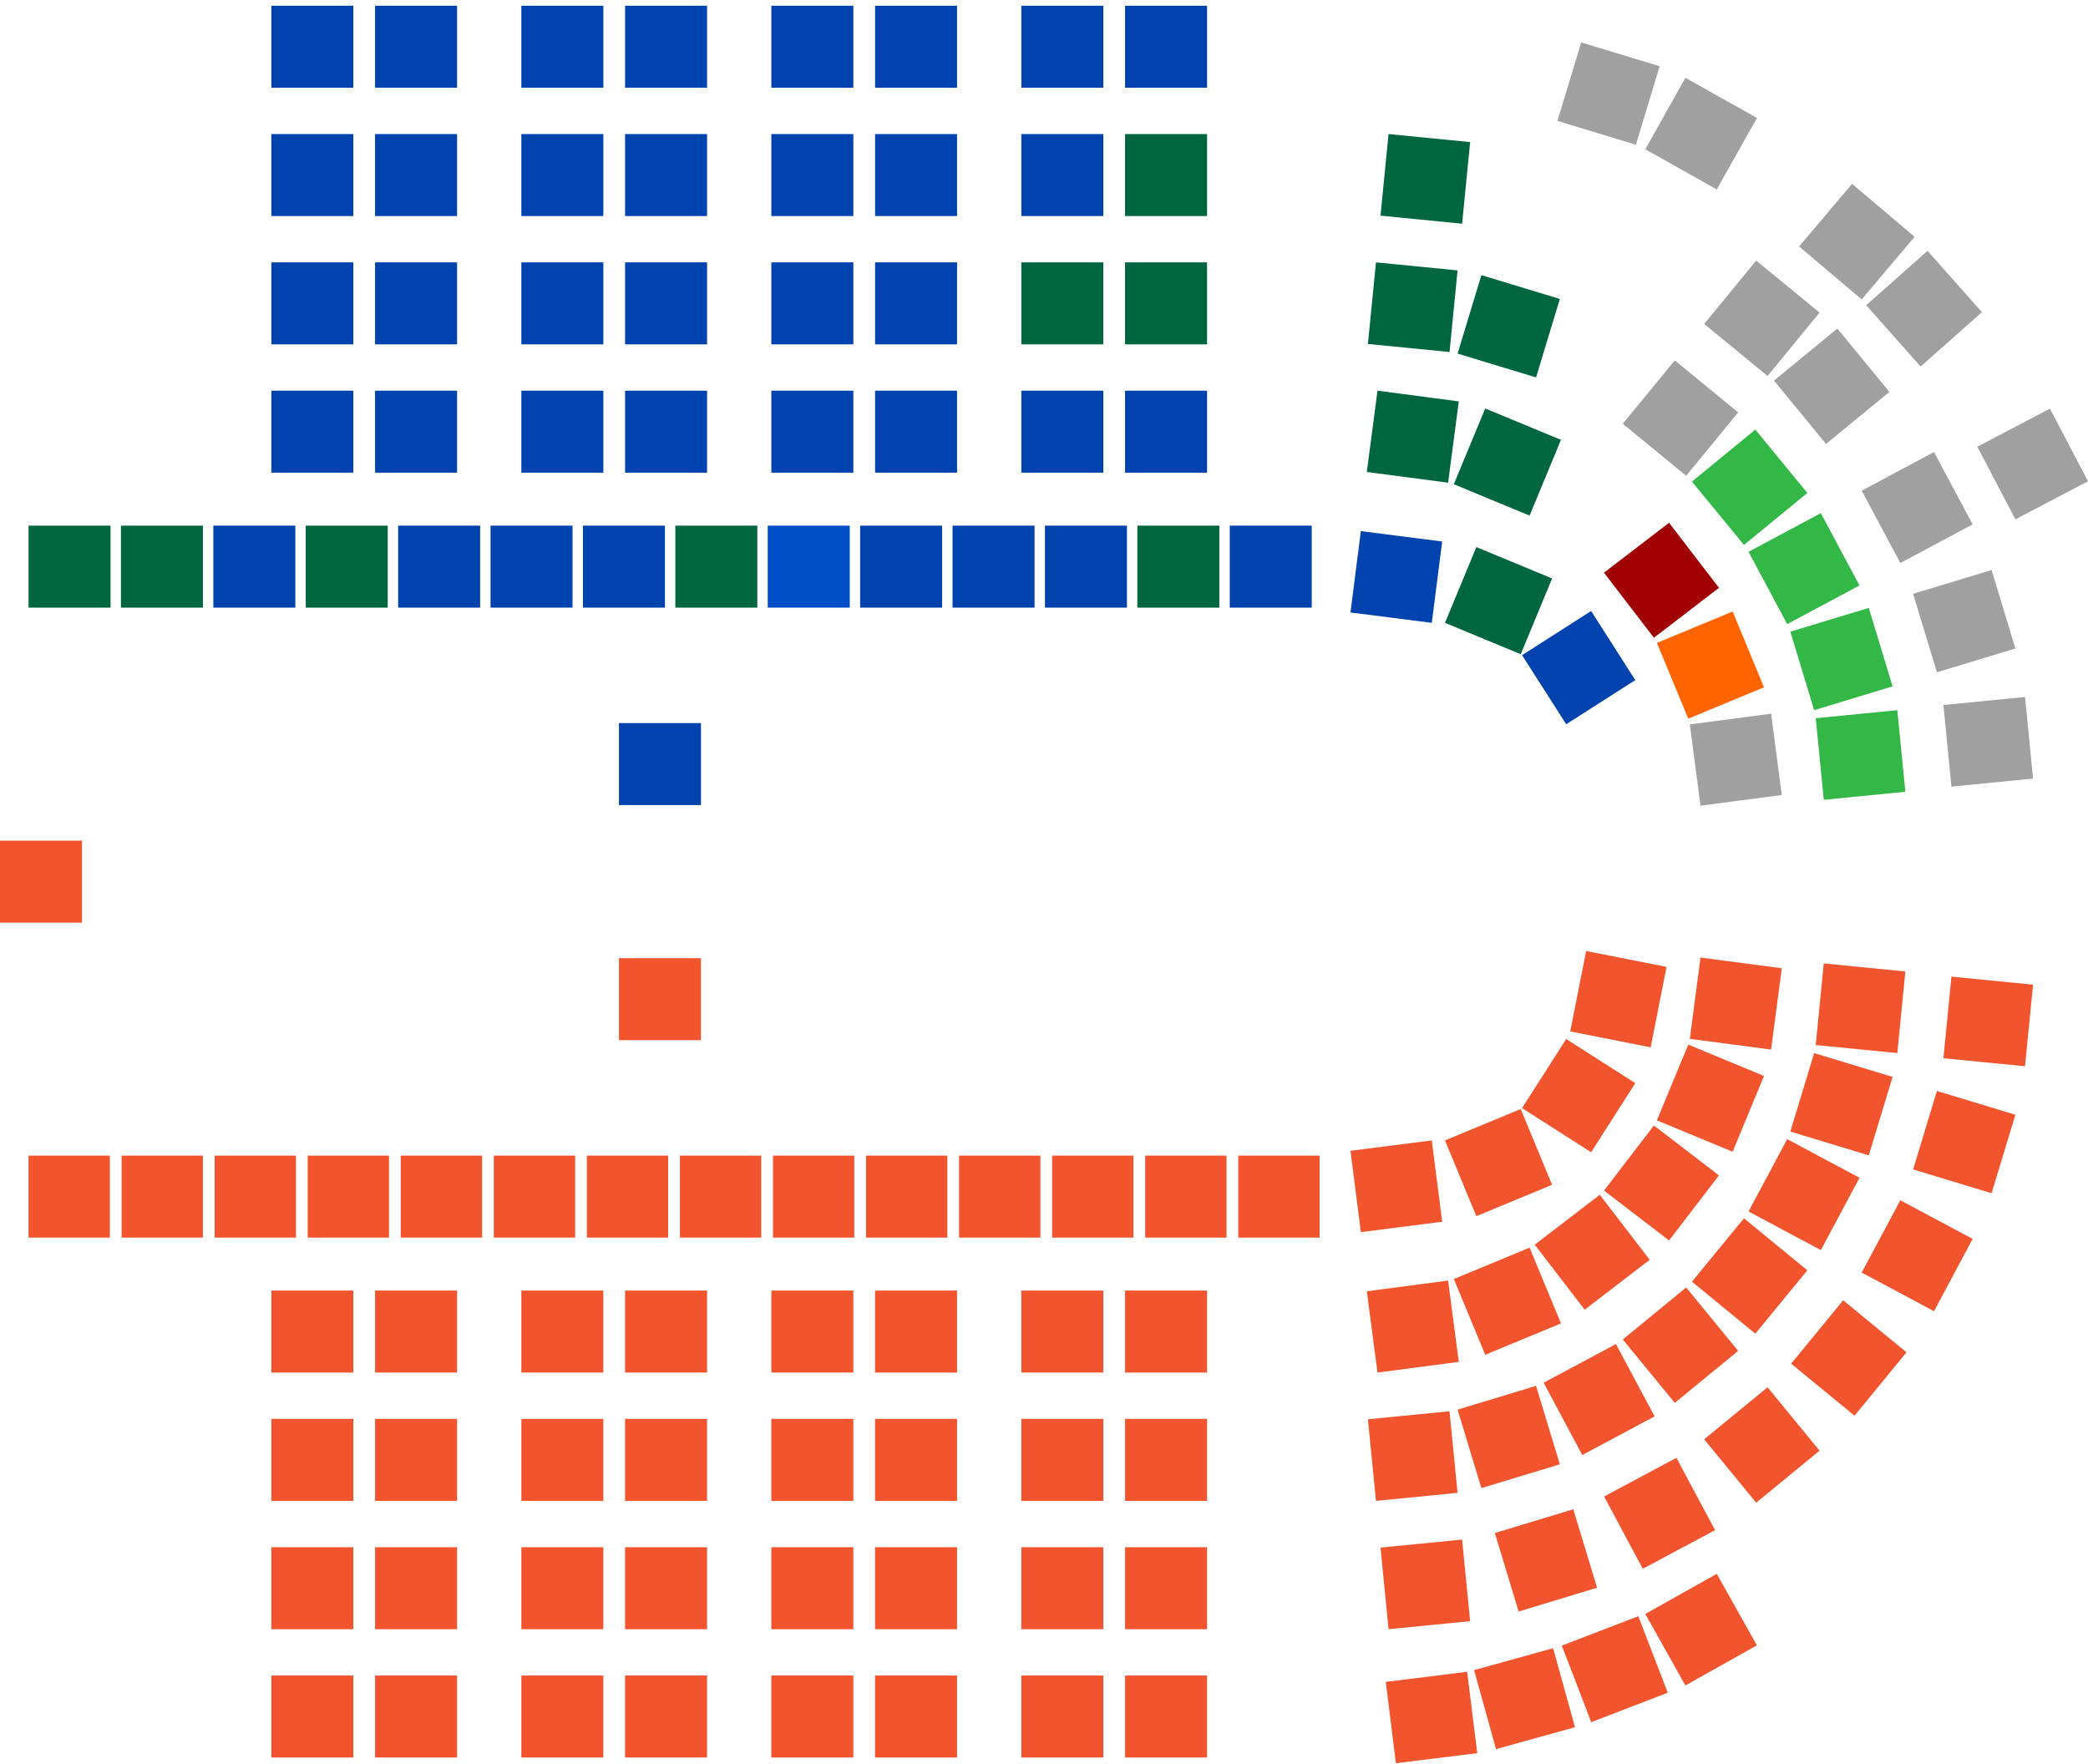
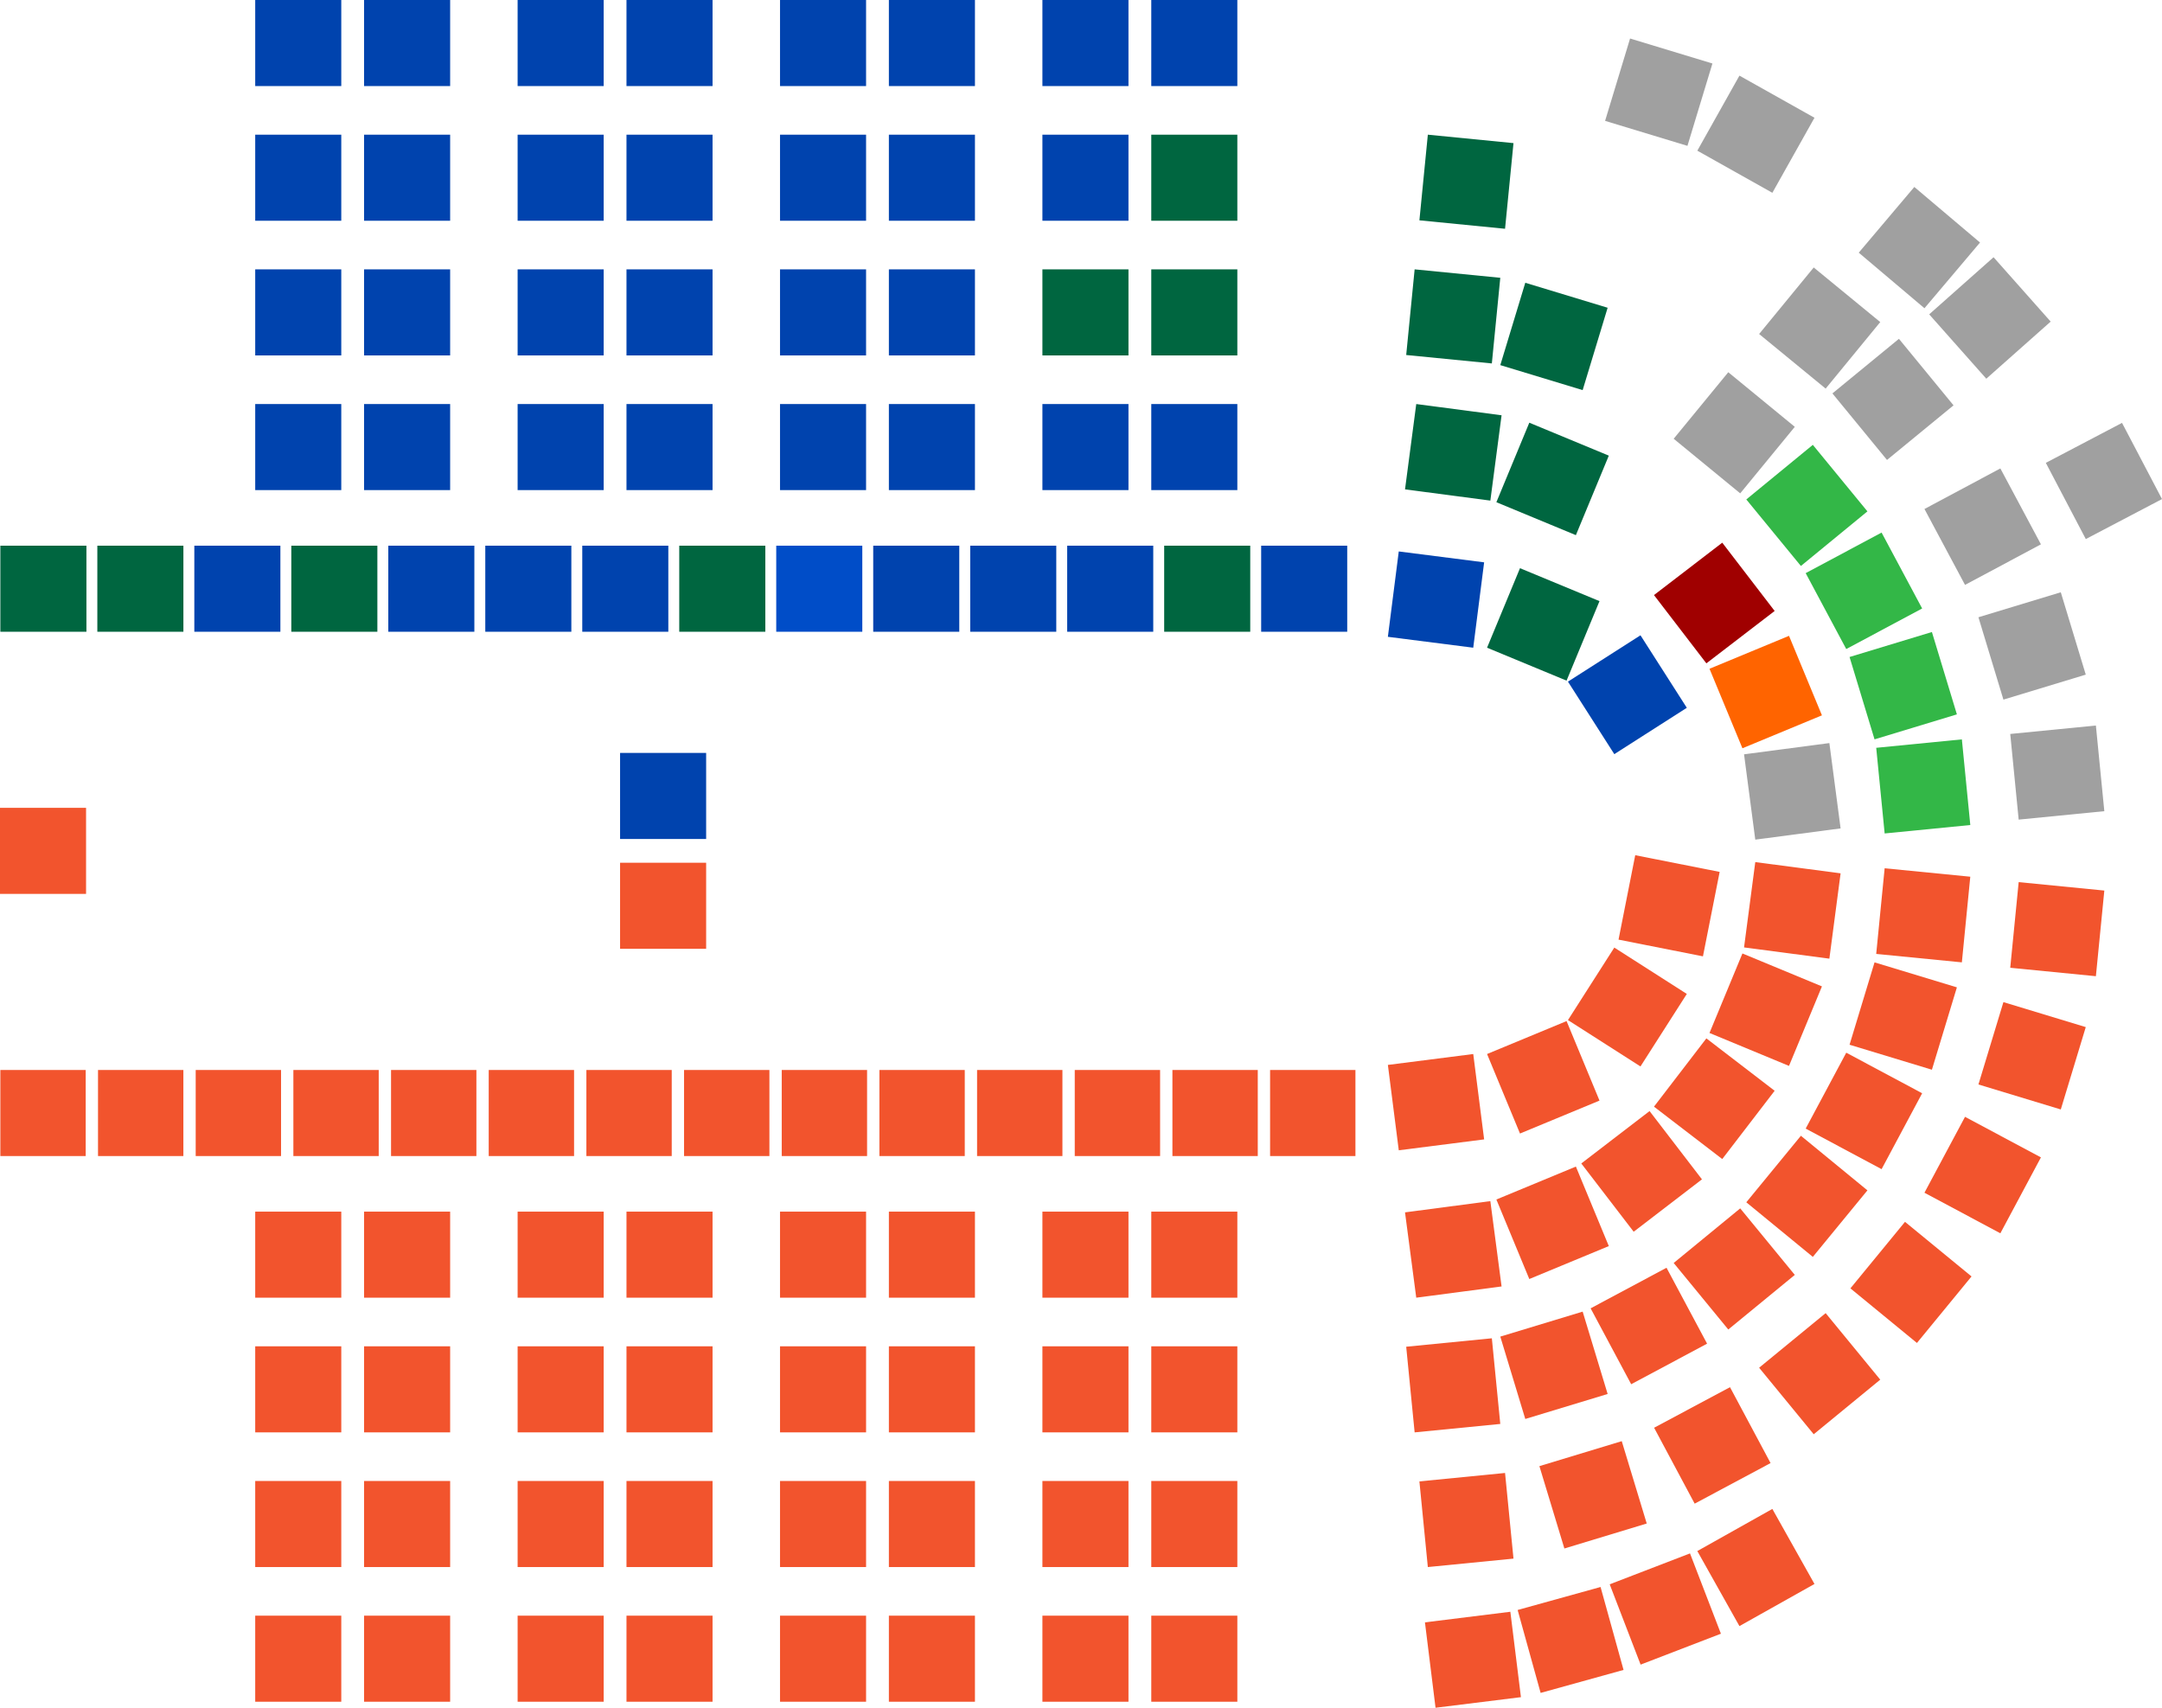
- <svg xmlns="http://www.w3.org/2000/svg" id="svg4639" version="1.1" viewBox="0 0 251.879 212.697" height="212.697mm" width="251.879mm">
+ <svg xmlns="http://www.w3.org/2000/svg" id="svg4639" version="1.1" viewBox="0 0 248.478 196.269" height="196.269mm" width="248.478mm">
  <defs id="defs4633" />
-   <g transform="translate(-4.724497,-35.22802)" id="layer1">
+   <g transform="translate(-8.12608,-35.92009)" id="layer1">
    <g id="Greens" style="fill:#33b747;fill-opacity:1">
      <rect y="204.617" x="-112.115" height="9.891" width="9.891" id="Brisbane" style="fill:#33b747;fill-opacity:1;stroke-linecap:round;stroke-linejoin:round;stroke-miterlimit:4;stroke-dasharray:none;stroke-dashoffset:0;stroke-opacity:1" transform="matrix(-0.7730105,0.6343933,0.6343933,0.7730105,0,0)" class="seat" />
      <rect style="fill:#33b747;fill-opacity:1;stroke-linecap:round;stroke-linejoin:round;stroke-miterlimit:4;stroke-dasharray:none;stroke-dashoffset:0;stroke-opacity:1" id="Griffith" width="9.891" height="9.891" x="-220.628" y="143.21" transform="matrix(-0.9951847,0.09801714,0.09801714,0.9951847,0,0)" class="seat" />
      <rect y="191.429" x="-152.096" height="9.891" width="9.891" id="Melbourne" style="fill:#33b747;fill-opacity:1;stroke-linecap:round;stroke-linejoin:round;stroke-miterlimit:4;stroke-dasharray:none;stroke-dashoffset:0;stroke-opacity:1" transform="matrix(-0.8819213,0.4713967,0.4713967,0.8819213,0,0)" class="seat" />
      <rect transform="matrix(-0.9569403,0.2902847,0.2902847,0.9569403,0,0)" style="fill:#33b747;fill-opacity:1;stroke-linecap:round;stroke-linejoin:round;stroke-miterlimit:4;stroke-dasharray:none;stroke-dashoffset:0;stroke-opacity:1" id="Ryan" width="9.891" height="9.891" x="-188.737" y="170.694" class="seat" />
    </g>
    <rect style="opacity:1;fill:#ff6400;fill-opacity:1;stroke-linecap:round;stroke-linejoin:round;stroke-miterlimit:4;stroke-dasharray:none;stroke-dashoffset:0;stroke-opacity:1" id="Mayo" width="9.891" height="9.891" x="-155.756" y="182.491" transform="matrix(-0.9238795,0.3826834,0.3826834,0.9238795,0,0)" class="seat" />
    <rect y="203.423" x="-103.647" height="9.891" width="9.891" id="Kennedy" style="opacity:1;fill:#a00000;fill-opacity:1;stroke-linecap:round;stroke-linejoin:round;stroke-miterlimit:4;stroke-dasharray:none;stroke-dashoffset:0;stroke-opacity:1" transform="matrix(-0.7933533,0.6087614,0.6087614,0.7933533,0,0)" class="seat" />
    <g id="g3">
      <rect y="191.363" x="-167.61" height="9.891" width="9.891" id="Goldstein" style="fill:#a0a0a0;fill-opacity:1;stroke-linecap:round;stroke-linejoin:round;stroke-miterlimit:4;stroke-dasharray:none;stroke-dashoffset:0;stroke-opacity:1" transform="matrix(-0.8819213,0.4713967,0.4713967,0.8819213,0,0)" class="seat" />
      <rect style="fill:#a0a0a0;fill-opacity:1;stroke-linecap:round;stroke-linejoin:round;stroke-miterlimit:4;stroke-dasharray:none;stroke-dashoffset:0;stroke-opacity:1" id="Wentworth" width="9.891" height="9.891" x="-204.237" y="170.623" transform="matrix(-0.9569403,0.2902847,0.2902847,0.9569403,0,0)" class="seat" />
      <rect y="209.705" x="-85.865" height="9.891" width="9.891" id="Warringah" style="fill:#a0a0a0;fill-opacity:1;stroke-linecap:round;stroke-linejoin:round;stroke-miterlimit:4;stroke-dasharray:none;stroke-dashoffset:0;stroke-opacity:1" transform="matrix(-0.6343933,0.7730105,0.7730105,0.6343933,0,0)" class="seat" />
      <rect style="fill:#a0a0a0;fill-opacity:1;stroke-linecap:round;stroke-linejoin:round;stroke-miterlimit:4;stroke-dasharray:none;stroke-dashoffset:0;stroke-opacity:1" id="North_Sydney" width="9.891" height="9.891" x="-127.496" y="201.475" transform="matrix(-0.7730105,0.6343933,0.6343933,0.7730105,0,0)" class="seat" />
      <rect y="143.136" x="-236.113" height="9.891" width="9.891" id="Kooyong" style="fill:#a0a0a0;fill-opacity:1;stroke-linecap:round;stroke-linejoin:round;stroke-miterlimit:4;stroke-dasharray:none;stroke-dashoffset:0;stroke-opacity:1" transform="matrix(-0.9951847,0.09801714,0.09801714,0.9951847,0,0)" class="seat" />
      <rect style="fill:#a0a0a0;fill-opacity:1;stroke-linecap:round;stroke-linejoin:round;stroke-miterlimit:4;stroke-dasharray:none;stroke-dashoffset:0;stroke-opacity:1" id="Indi" width="9.891" height="9.891" x="-70.329" y="209.752" transform="matrix(-0.6343933,0.7730105,0.7730105,0.6343933,0,0)" class="seat" />
      <rect y="198.765" x="-18.133" height="9.891" width="9.891" id="Monash" style="fill:#a0a0a0;fill-opacity:1;stroke-linecap:round;stroke-linejoin:round;stroke-miterlimit:4;stroke-dasharray:none;stroke-dashoffset:0;stroke-opacity:1" transform="matrix(-0.2902847,0.9569403,0.9569403,0.2902847,0,0)" class="seat" />
      <rect style="fill:#a0a0a0;fill-opacity:1;stroke-linecap:round;stroke-linejoin:round;stroke-miterlimit:4;stroke-dasharray:none;stroke-dashoffset:0;stroke-opacity:1" id="Clark" width="9.891" height="9.891" x="-200.671" y="148.786" transform="matrix(-0.9914449,0.1305262,0.1305262,0.9914449,0,0)" class="seat" />
      <rect transform="matrix(0.8855244,-0.4645929,-0.4645929,-0.8855244,0,0)" y="-201.817" x="174.003" height="9.89" width="9.89" id="Calare" style="fill:#a0a0a0;fill-opacity:1;stroke-linecap:round;stroke-linejoin:round;stroke-miterlimit:4;stroke-dasharray:none;stroke-dashoffset:0;stroke-opacity:1" class="seat" />
      <rect transform="matrix(0.7479862,-0.6637142,-0.6637142,-0.7479862,0,0)" y="-216.333" x="124.104" height="9.89" width="9.89" id="Curtin" style="fill:#a0a0a0;fill-opacity:1;stroke-linecap:round;stroke-linejoin:round;stroke-miterlimit:4;stroke-dasharray:none;stroke-dashoffset:0;stroke-opacity:1" class="seat" />
      <rect transform="matrix(0.6457011,-0.7635903,-0.7635903,-0.6457011,0,0)" y="-221.162" x="93.583" height="9.89" width="9.89" id="Mackellar" style="fill:#a0a0a0;fill-opacity:1;stroke-linecap:round;stroke-linejoin:round;stroke-miterlimit:4;stroke-dasharray:none;stroke-dashoffset:0;stroke-opacity:1" class="seat" />
      <rect transform="matrix(0.4894705,-0.8720199,-0.8720199,-0.4894705,0,0)" y="-213.141" x="53.036" height="9.89" width="9.89" id="Fowler" style="fill:#a0a0a0;fill-opacity:1;stroke-linecap:round;stroke-linejoin:round;stroke-miterlimit:4;stroke-dasharray:none;stroke-dashoffset:0;stroke-opacity:1" class="seat" />
    </g>
    <g id="g2">
      <rect style="fill:#006640;fill-opacity:1;stroke-linecap:round;stroke-linejoin:round;stroke-miterlimit:4;stroke-dasharray:none;stroke-dashoffset:0;stroke-opacity:1" id="Parkes" width="9.891" height="9.891" x="34.27" y="176.436" transform="matrix(-0.09801714,0.9951847,0.9951847,0.09801714,0,0)" class="seat" />
      <rect y="176.443" x="49.822" height="9.891" width="9.891" id="Mallee" style="fill:#006640;fill-opacity:1;stroke-linecap:round;stroke-linejoin:round;stroke-miterlimit:4;stroke-dasharray:none;stroke-dashoffset:0;stroke-opacity:1" transform="matrix(-0.09801714,0.9951847,0.9951847,0.09801714,0,0)" class="seat" />
      <rect y="195.389" x="12.226" height="9.891" width="9.891" id="Nicholls" style="fill:#006640;fill-opacity:1;stroke-linecap:round;stroke-linejoin:round;stroke-miterlimit:4;stroke-dasharray:none;stroke-dashoffset:0;stroke-opacity:1" transform="matrix(-0.2902847,0.9569403,0.9569403,0.2902847,0,0)" class="seat" />
      <rect y="202.228" x="7.697" height="9.891" width="9.891" id="Petrie" style="fill:#006640;fill-opacity:1;stroke-linecap:round;stroke-linejoin:round;stroke-miterlimit:4;stroke-dasharray:none;stroke-dashoffset:0;stroke-opacity:1" transform="matrix(-0.3826834,0.9238795,0.9238795,0.3826834,0,0)" class="seat" />
      <rect y="180.183" x="59.345" height="9.891" width="9.891" id="Lyne" style="fill:#006640;fill-opacity:1;stroke-linecap:round;stroke-linejoin:round;stroke-miterlimit:4;stroke-dasharray:none;stroke-dashoffset:0;stroke-opacity:1" transform="matrix(-0.1305262,0.9914449,0.9914449,0.1305262,0,0)" class="seat" />
      <rect transform="matrix(-0.3826834,0.9238795,0.9238795,0.3826834,0,0)" style="fill:#006640;fill-opacity:1;stroke-width:1.064;stroke-linecap:round;stroke-linejoin:round;stroke-miterlimit:4;stroke-dasharray:none;stroke-dashoffset:0;stroke-opacity:1" id="La_Trobe" width="9.891" height="9.891" x="23.555" y="207.638" class="seat" />
      <rect transform="rotate(-90)" y="19.313" x="-108.526" height="9.891" width="9.891" id="Riverina" style="fill:#006640;fill-opacity:1;stroke-linecap:round;stroke-linejoin:round;stroke-miterlimit:4;stroke-dasharray:none;stroke-dashoffset:0;stroke-opacity:1" class="seat" />
      <rect transform="rotate(-90)" y="41.606" x="-108.526" height="9.891" width="9.891" id="Page" style="fill:#006640;fill-opacity:1;stroke-linecap:round;stroke-linejoin:round;stroke-miterlimit:4;stroke-dasharray:none;stroke-dashoffset:0;stroke-opacity:1" class="seat" />
      <rect style="fill:#006640;fill-opacity:1;stroke-linecap:round;stroke-linejoin:round;stroke-miterlimit:4;stroke-dasharray:none;stroke-dashoffset:0;stroke-opacity:1" id="Maranoa" width="9.891" height="9.891" x="-108.526" y="86.192" transform="rotate(-90)" class="seat" />
      <rect style="fill:#006640;fill-opacity:1;stroke-linecap:round;stroke-linejoin:round;stroke-miterlimit:4;stroke-dasharray:none;stroke-dashoffset:0;stroke-opacity:1" id="New_England" width="9.891" height="9.891" x="-108.526" y="141.925" transform="rotate(-90)" class="seat" />
      <rect style="fill:#006640;fill-opacity:1;stroke-linecap:round;stroke-linejoin:round;stroke-miterlimit:4;stroke-dasharray:none;stroke-dashoffset:0;stroke-opacity:1" id="Gippsland" width="9.891" height="9.891" x="-108.526" y="8.167" transform="rotate(-90)" class="seat" />
      <rect transform="matrix(0,1,1,0,0,0)" y="140.442" x="51.399" height="9.891" width="9.891" id="Hinkler" style="fill:#006640;fill-opacity:1;stroke-linecap:round;stroke-linejoin:round;stroke-miterlimit:4;stroke-dasharray:none;stroke-dashoffset:0;stroke-opacity:1" class="seat" />
      <rect transform="matrix(0,1,1,0,0,0)" y="127.93" x="66.877" height="9.891" width="9.891" id="Wide_Bay" style="fill:#006640;fill-opacity:1;stroke-linecap:round;stroke-linejoin:round;stroke-miterlimit:4;stroke-dasharray:none;stroke-dashoffset:0;stroke-opacity:1" class="seat" />
      <rect transform="matrix(0,1,1,0,0,0)" style="fill:#006640;fill-opacity:1;stroke-linecap:round;stroke-linejoin:round;stroke-miterlimit:4;stroke-dasharray:none;stroke-dashoffset:0;stroke-opacity:1" id="Dawson" width="9.891" height="9.891" x="66.877" y="140.442" class="seat" />
    </g>
    <g id="g1">
      <rect style="fill:#0043ae;fill-opacity:1;stroke-linecap:round;stroke-linejoin:round;stroke-miterlimit:4;stroke-dasharray:none;stroke-dashoffset:0;stroke-opacity:1" id="Moncrieff" width="9.891" height="9.891" x="98.635" y="153.071" transform="matrix(0,1,1,0,0,0)" class="seat" />
      <rect transform="matrix(-0.1266124,0.9919523,0.9919523,0.1266124,0,0)" y="180.099" x="77.114" height="9.891" width="9.891" id="Capricornia" style="fill:#0043ae;fill-opacity:1;stroke-width:1;stroke-linecap:round;stroke-linejoin:round;stroke-miterlimit:4;stroke-dasharray:none;stroke-dashoffset:0;stroke-opacity:1;paint-order:normal" class="seat" />
      <rect transform="matrix(-0.8425815,0.5385689,0.5385689,0.8425815,0,0)" y="197.702" x="-107.039" height="9.891" width="9.891" id="Lindsay" style="fill:#0043ae;fill-opacity:1;stroke-linecap:round;stroke-linejoin:round;stroke-miterlimit:4;stroke-dasharray:none;stroke-dashoffset:0;stroke-opacity:1" class="seat" />
      <rect style="fill:#0043ae;fill-opacity:1;stroke-linecap:round;stroke-linejoin:round;stroke-miterlimit:4;stroke-dasharray:none;stroke-dashoffset:0;stroke-opacity:1" id="Dickson" width="9.891" height="9.891" x="122.452" y="79.392" transform="matrix(0,1,1,0,0,0)" class="seat" />
      <rect style="fill:#0043ae;fill-opacity:1;stroke-linecap:round;stroke-linejoin:round;stroke-miterlimit:4;stroke-dasharray:none;stroke-dashoffset:0;stroke-opacity:1" id="Fairfax" width="9.891" height="9.891" x="-108.526" y="30.46" transform="rotate(-90)" class="seat" />
      <rect style="fill:#0043ae;fill-opacity:1;stroke-linecap:round;stroke-linejoin:round;stroke-miterlimit:4;stroke-dasharray:none;stroke-dashoffset:0;stroke-opacity:1" id="Canning" width="9.891" height="9.891" x="-108.526" y="52.753" transform="rotate(-90)" class="seat" />
      <rect transform="rotate(-90)" y="75.046" x="-108.526" height="9.891" width="9.891" id="Farrer" style="fill:#0043ae;fill-opacity:1;stroke-linecap:round;stroke-linejoin:round;stroke-miterlimit:4;stroke-dasharray:none;stroke-dashoffset:0;stroke-opacity:1" class="seat" />
      <rect style="fill:#0043ae;fill-opacity:1;stroke-linecap:round;stroke-linejoin:round;stroke-miterlimit:4;stroke-dasharray:none;stroke-dashoffset:0;stroke-opacity:1" id="Bradfield" width="9.891" height="9.891" x="-108.526" y="63.9" transform="rotate(-90)" class="seat" />
      <rect style="fill:#0043ae;fill-opacity:1;stroke-linecap:round;stroke-linejoin:round;stroke-miterlimit:4;stroke-dasharray:none;stroke-dashoffset:0;stroke-opacity:1" id="Deakin" width="9.891" height="9.891" x="-108.526" y="119.632" transform="rotate(-90)" class="seat" />
      <rect transform="rotate(-90)" y="108.485" x="-108.526" height="9.891" width="9.891" id="Wannon" style="fill:#0043ae;fill-opacity:1;stroke-linecap:round;stroke-linejoin:round;stroke-miterlimit:4;stroke-dasharray:none;stroke-dashoffset:0;stroke-opacity:1" class="seat" />
      <rect transform="rotate(-90)" y="130.778" x="-108.526" height="9.891" width="9.891" id="Banks" style="fill:#0043ae;fill-opacity:1;stroke-linecap:round;stroke-linejoin:round;stroke-miterlimit:4;stroke-dasharray:none;stroke-dashoffset:0;stroke-opacity:1" class="seat" />
      <rect transform="matrix(0,1,1,0,0,0)" y="37.458" x="82.355" height="9.891" width="9.891" id="Braddon" style="fill:#0043ae;fill-opacity:1;stroke-linecap:round;stroke-linejoin:round;stroke-miterlimit:4;stroke-dasharray:none;stroke-dashoffset:0;stroke-opacity:1" class="seat" />
      <rect transform="matrix(0,1,1,0,0,0)" style="fill:#0043ae;fill-opacity:1;stroke-linecap:round;stroke-linejoin:round;stroke-miterlimit:4;stroke-dasharray:none;stroke-dashoffset:0;stroke-opacity:1" id="Herbert" width="9.891" height="9.891" x="82.355" y="49.97" class="seat" />
      <rect transform="matrix(0,1,1,0,0,0)" style="fill:#0043ae;fill-opacity:1;stroke-linecap:round;stroke-linejoin:miter;stroke-miterlimit:4;stroke-dasharray:none;stroke-dashoffset:0;stroke-opacity:1" id="Bowman" width="9.891" height="9.891" x="51.399" y="37.458" class="seat" />
      <rect transform="matrix(0,1,1,0,0,0)" y="49.97" x="51.399" height="9.891" width="9.891" id="Wright" style="fill:#0043ae;fill-opacity:1;stroke-linecap:round;stroke-linejoin:round;stroke-miterlimit:4;stroke-dasharray:none;stroke-dashoffset:0;stroke-opacity:1" class="seat" />
      <rect transform="matrix(0,1,1,0,0,0)" y="37.458" x="66.877" height="9.891" width="9.891" id="Groom" style="fill:#0043ae;fill-opacity:1;stroke-linecap:round;stroke-linejoin:round;stroke-miterlimit:4;stroke-dasharray:none;stroke-dashoffset:0;stroke-opacity:1" class="seat" />
      <rect transform="matrix(0,1,1,0,0,0)" style="fill:#0043ae;fill-opacity:1;stroke-linecap:round;stroke-linejoin:round;stroke-miterlimit:4;stroke-dasharray:none;stroke-dashoffset:0;stroke-opacity:1" id="McPherson" width="9.891" height="9.891" x="66.877" y="49.97" class="seat" />
      <rect transform="matrix(0,1,1,0,0,0)" y="37.458" x="35.92" height="9.891" width="9.891" id="Mitchell" style="fill:#0043ae;fill-opacity:1;stroke-linecap:round;stroke-linejoin:miter;stroke-miterlimit:4;stroke-dasharray:none;stroke-dashoffset:0;stroke-opacity:1" class="seat" />
      <rect transform="matrix(0,1,1,0,0,0)" style="fill:#0043ae;fill-opacity:1;stroke-linecap:round;stroke-linejoin:round;stroke-miterlimit:4;stroke-dasharray:none;stroke-dashoffset:0;stroke-opacity:1" id="Longman" width="9.891" height="9.891" x="35.92" y="49.97" class="seat" />
      <rect transform="matrix(0,1,1,0,0,0)" y="67.616" x="82.355" height="9.891" width="9.891" id="Hughes" style="fill:#0043ae;fill-opacity:1;stroke-linecap:round;stroke-linejoin:round;stroke-miterlimit:4;stroke-dasharray:none;stroke-dashoffset:0;stroke-opacity:1" class="seat" />
      <rect transform="matrix(0,1,1,0,0,0)" style="fill:#0043ae;fill-opacity:1;stroke-linecap:round;stroke-linejoin:round;stroke-miterlimit:4;stroke-dasharray:none;stroke-dashoffset:0;stroke-opacity:1" id="Forrest" width="9.891" height="9.891" x="82.355" y="80.128" class="seat" />
      <rect transform="matrix(0,1,1,0,0,0)" style="fill:#0043ae;fill-opacity:1;stroke-linecap:round;stroke-linejoin:miter;stroke-miterlimit:4;stroke-dasharray:none;stroke-dashoffset:0;stroke-opacity:1" id="Fadden" width="9.891" height="9.891" x="51.399" y="67.616" class="seat" />
      <rect transform="matrix(0,1,1,0,0,0)" y="80.128" x="51.399" height="9.891" width="9.891" id="Casey" style="fill:#0043ae;fill-opacity:1;stroke-linecap:round;stroke-linejoin:round;stroke-miterlimit:4;stroke-dasharray:none;stroke-dashoffset:0;stroke-opacity:1" class="seat" />
      <rect transform="matrix(0,1,1,0,0,0)" y="67.616" x="66.877" height="9.891" width="9.891" id="Flinders" style="fill:#0043ae;fill-opacity:1;stroke-linecap:round;stroke-linejoin:round;stroke-miterlimit:4;stroke-dasharray:none;stroke-dashoffset:0;stroke-opacity:1" class="seat" />
      <rect transform="matrix(0,1,1,0,0,0)" style="fill:#0043ae;fill-opacity:1;stroke-linecap:round;stroke-linejoin:round;stroke-miterlimit:4;stroke-dasharray:none;stroke-dashoffset:0;stroke-opacity:1" id="Menzies" width="9.891" height="9.891" x="66.877" y="80.128" class="seat" />
      <rect transform="matrix(0,1,1,0,0,0)" y="67.616" x="35.92" height="9.891" width="9.891" id="Bonner" style="fill:#0043ae;fill-opacity:1;stroke-linecap:round;stroke-linejoin:miter;stroke-miterlimit:4;stroke-dasharray:none;stroke-dashoffset:0;stroke-opacity:1" class="seat" />
      <rect transform="matrix(0,1,1,0,0,0)" style="fill:#0043ae;fill-opacity:1;stroke-linecap:round;stroke-linejoin:round;stroke-miterlimit:4;stroke-dasharray:none;stroke-dashoffset:0;stroke-opacity:1" id="Leichhardt" width="9.891" height="9.891" x="35.92" y="80.128" class="seat" />
      <rect transform="matrix(0,1,1,0,0,0)" y="97.773" x="82.355" height="9.891" width="9.891" id="Barker" style="fill:#0043ae;fill-opacity:1;stroke-linecap:round;stroke-linejoin:round;stroke-miterlimit:4;stroke-dasharray:none;stroke-dashoffset:0;stroke-opacity:1" class="seat" />
      <rect transform="matrix(0,1,1,0,0,0)" style="fill:#0043ae;fill-opacity:1;stroke-linecap:round;stroke-linejoin:miter;stroke-miterlimit:4;stroke-dasharray:none;stroke-dashoffset:0;stroke-opacity:1" id="Fisher" width="9.891" height="9.891" x="51.399" y="97.773" class="seat" />
      <rect transform="matrix(0,1,1,0,0,0)" y="110.285" x="51.399" height="9.891" width="9.891" id="Berowra" style="fill:#0043ae;fill-opacity:1;stroke-linecap:round;stroke-linejoin:round;stroke-miterlimit:4;stroke-dasharray:none;stroke-dashoffset:0;stroke-opacity:1" class="seat" />
      <rect transform="matrix(0,1,1,0,0,0)" y="97.773" x="66.877" height="9.891" width="9.891" id="Bass" style="fill:#0043ae;fill-opacity:1;stroke-linecap:round;stroke-linejoin:round;stroke-miterlimit:4;stroke-dasharray:none;stroke-dashoffset:0;stroke-opacity:1" class="seat" />
      <rect transform="matrix(0,1,1,0,0,0)" style="fill:#0043ae;fill-opacity:1;stroke-linecap:round;stroke-linejoin:round;stroke-miterlimit:4;stroke-dasharray:none;stroke-dashoffset:0;stroke-opacity:1" id="Moore" width="9.891" height="9.891" x="66.877" y="110.285" class="seat" />
      <rect transform="matrix(0,1,1,0,0,0)" style="fill:#0043ae;fill-opacity:1;stroke-linecap:round;stroke-linejoin:round;stroke-miterlimit:4;stroke-dasharray:none;stroke-dashoffset:0;stroke-opacity:1" id="Grey" width="9.891" height="9.891" x="35.92" y="110.285" class="seat" />
      <rect transform="matrix(0,1,1,0,0,0)" y="127.93" x="82.355" height="9.891" width="9.891" id="Sturt" style="fill:#0043ae;fill-opacity:1;stroke-linecap:round;stroke-linejoin:round;stroke-miterlimit:4;stroke-dasharray:none;stroke-dashoffset:0;stroke-opacity:1" class="seat" />
      <rect transform="matrix(0,1,1,0,0,0)" style="fill:#0043ae;fill-opacity:1;stroke-linecap:round;stroke-linejoin:round;stroke-miterlimit:4;stroke-dasharray:none;stroke-dashoffset:0;stroke-opacity:1" id="Cowper" width="9.891" height="9.891" x="82.355" y="140.442" class="seat" />
      <rect transform="matrix(0,1,1,0,0,0)" style="fill:#0043ae;fill-opacity:1;stroke-linecap:round;stroke-linejoin:miter;stroke-miterlimit:4;stroke-dasharray:none;stroke-dashoffset:0;stroke-opacity:1" id="Flynn" width="9.891" height="9.891" x="51.399" y="127.93" class="seat" />
      <rect transform="matrix(0,1,1,0,0,0)" y="127.93" x="35.92" height="9.891" width="9.891" id="Durack" style="fill:#0043ae;fill-opacity:1;stroke-linecap:round;stroke-linejoin:miter;stroke-miterlimit:4;stroke-dasharray:none;stroke-dashoffset:0;stroke-opacity:1" class="seat" />
      <rect transform="matrix(0,1,1,0,0,0)" style="fill:#0043ae;fill-opacity:1;stroke-linecap:round;stroke-linejoin:round;stroke-miterlimit:4;stroke-dasharray:none;stroke-dashoffset:0;stroke-opacity:1" id="Forde" width="9.891" height="9.891" x="35.92" y="140.442" class="seat" />
      <rect transform="matrix(0,1,1,0,0,0)" style="fill:#0043ae;fill-opacity:1;stroke-linecap:round;stroke-linejoin:round;stroke-miterlimit:4;stroke-dasharray:none;stroke-dashoffset:0;stroke-opacity:1" id="Cook" width="9.891" height="9.891" x="35.92" y="97.773" class="seat" />
      <rect transform="rotate(-90)" y="97.339" x="-108.526" height="9.891" width="9.891" id="Hume" style="fill:#004dc8;fill-opacity:1;stroke-linecap:round;stroke-linejoin:round;stroke-miterlimit:4;stroke-dasharray:none;stroke-dashoffset:0;stroke-opacity:1" class="seat" />
      <rect transform="matrix(0,1,1,0,-6.6666665e-8,2.9166667e-7)" style="fill:#0043ae;fill-opacity:1;stroke-linecap:round;stroke-linejoin:round;stroke-miterlimit:4;stroke-dasharray:none;stroke-dashoffset:0;stroke-opacity:1" id="OConnor" width="9.891" height="9.891" x="82.355" y="110.285" class="seat" />
    </g>
-     <g id="ALP">
-       <rect transform="rotate(-90)" y="4.724" x="-146.522" height="9.891" width="9.891" id="Oxley" style="display:inline;fill:#f2542d;fill-opacity:1;stroke-linecap:round;stroke-linejoin:round;stroke-miterlimit:4;stroke-dasharray:none;stroke-dashoffset:0;stroke-opacity:1" class="seat" />
+     <g id="ALP" transform="translate(0,-15.73634)">
+       <rect transform="rotate(-90)" y="8.126" x="-154.39" height="9.891" width="9.891" id="Oxley" style="display:inline;fill:#f2542d;fill-opacity:1;stroke-linecap:round;stroke-linejoin:round;stroke-miterlimit:4;stroke-dasharray:none;stroke-dashoffset:0;stroke-opacity:1" class="seat" />
      <rect transform="rotate(-90)" y="154.097" x="-184.519" height="9.809" width="9.891" id="Maribyrnong" style="display:inline;fill:#f2542d;fill-opacity:1;stroke-linecap:round;stroke-linejoin:round;stroke-miterlimit:4;stroke-dasharray:none;stroke-dashoffset:0;stroke-opacity:1" class="seat" />
      <rect transform="rotate(-106.875)" style="display:inline;fill:#f2542d;fill-opacity:1;stroke-linecap:round;stroke-linejoin:round;stroke-miterlimit:4;stroke-dasharray:none;stroke-dashoffset:0;stroke-opacity:1" id="Hawke" width="9.891" height="9.891" x="-274.285" y="113.172" class="seat" />
      <rect transform="rotate(-118.125)" y="73.123" x="-293.607" height="9.891" width="9.891" id="Jagajaga" style="display:inline;fill:#f2542d;fill-opacity:1;stroke-linecap:round;stroke-linejoin:round;stroke-miterlimit:4;stroke-dasharray:none;stroke-dashoffset:0;stroke-opacity:1" class="seat" />
      <rect transform="rotate(-151.875)" style="display:inline;fill:#f2542d;fill-opacity:1;stroke-linecap:round;stroke-linejoin:round;stroke-miterlimit:4;stroke-dasharray:none;stroke-dashoffset:0;stroke-opacity:1" id="Solomon" width="9.891" height="9.891" x="-301.087" y="-58.356" class="seat" />
      <rect transform="rotate(-163.125)" y="-100.338" x="-286.432" height="9.891" width="9.891" id="Fraser" style="display:inline;fill:#f2542d;fill-opacity:1;stroke-linecap:round;stroke-linejoin:round;stroke-miterlimit:4;stroke-dasharray:none;stroke-dashoffset:0;stroke-opacity:1" class="seat" />
      <rect transform="rotate(-95.625)" y="148.682" x="-247.52" height="9.891" width="9.891" id="Moreton" style="display:inline;fill:#f2542d;fill-opacity:1;stroke-linecap:round;stroke-linejoin:round;stroke-miterlimit:4;stroke-dasharray:none;stroke-dashoffset:0;stroke-opacity:1" class="seat" />
      <rect transform="rotate(-129.375)" style="display:inline;fill:#f2542d;fill-opacity:1;stroke-linecap:round;stroke-linejoin:round;stroke-miterlimit:4;stroke-dasharray:none;stroke-dashoffset:0;stroke-opacity:1" id="Macarthur" width="9.891" height="9.891" x="-304.746" y="30.074" class="seat" />
      <rect transform="rotate(-140.625)" y="-14.321" x="-307.271" height="9.891" width="9.891" id="Makin" style="display:inline;fill:#f2542d;fill-opacity:1;stroke-linecap:round;stroke-linejoin:round;stroke-miterlimit:4;stroke-dasharray:none;stroke-dashoffset:0;stroke-opacity:1" class="seat" />
      <rect transform="rotate(-174.375)" style="display:inline;fill:#f2542d;fill-opacity:1;stroke-linecap:round;stroke-linejoin:round;stroke-miterlimit:4;stroke-dasharray:none;stroke-dashoffset:0;stroke-opacity:1" id="Holt" width="9.891" height="9.891" x="-263.867" y="-138.654" class="seat" />
      <rect transform="rotate(-95.625)" style="display:inline;fill:#f2542d;fill-opacity:1;stroke-linecap:round;stroke-linejoin:round;stroke-miterlimit:4;stroke-dasharray:none;stroke-dashoffset:0;stroke-opacity:1" id="McEwen" width="9.891" height="9.891" x="-231.968" y="148.689" class="seat" />
      <rect transform="rotate(-129.375)" y="30.121" x="-289.21" height="9.891" width="9.891" id="Spence" style="display:inline;fill:#f2542d;fill-opacity:1;stroke-linecap:round;stroke-linejoin:round;stroke-miterlimit:4;stroke-dasharray:none;stroke-dashoffset:0;stroke-opacity:1" class="seat" />
      <rect transform="rotate(-140.625)" style="display:inline;fill:#f2542d;fill-opacity:1;stroke-linecap:round;stroke-linejoin:round;stroke-miterlimit:4;stroke-dasharray:none;stroke-dashoffset:0;stroke-opacity:1" id="Cunningham" width="9.891" height="9.891" x="-291.746" y="-14.264" class="seat" />
      <rect transform="rotate(-174.375)" y="-138.58" x="-248.381" height="9.891" width="9.891" id="Adelaide" style="display:inline;fill:#f2542d;fill-opacity:1;stroke-linecap:round;stroke-linejoin:round;stroke-miterlimit:4;stroke-dasharray:none;stroke-dashoffset:0;stroke-opacity:1" class="seat" />
      <rect transform="rotate(-106.875)" style="display:inline;fill:#f2542d;fill-opacity:1;stroke-linecap:round;stroke-linejoin:round;stroke-miterlimit:4;stroke-dasharray:none;stroke-dashoffset:0;stroke-opacity:1" id="Bendigo" width="9.891" height="9.891" x="-258.735" y="113.194" class="seat" />
      <rect transform="rotate(-118.125)" y="73.158" x="-278.064" height="9.891" width="9.891" id="Canberra" style="display:inline;fill:#f2542d;fill-opacity:1;stroke-linecap:round;stroke-linejoin:round;stroke-miterlimit:4;stroke-dasharray:none;stroke-dashoffset:0;stroke-opacity:1" class="seat" />
      <rect transform="rotate(-151.875)" style="display:inline;fill:#f2542d;fill-opacity:1;stroke-linecap:round;stroke-linejoin:round;stroke-miterlimit:4;stroke-dasharray:none;stroke-dashoffset:0;stroke-opacity:1" id="Wills" width="9.891" height="9.891" x="-285.574" y="-58.29" class="seat" />
      <rect y="-100.267" x="-270.932" height="9.891" width="9.891" id="Calwell" style="display:inline;fill:#f2542d;fill-opacity:1;stroke-linecap:round;stroke-linejoin:round;stroke-miterlimit:4;stroke-dasharray:none;stroke-dashoffset:0;stroke-opacity:1" transform="rotate(-163.125)" class="seat" />
      <rect transform="rotate(-112.5)" style="display:inline;fill:#f2542d;fill-opacity:1;stroke-linecap:round;stroke-linejoin:round;stroke-miterlimit:4;stroke-dasharray:none;stroke-dashoffset:0;stroke-opacity:1" id="Dobell" width="9.891" height="9.891" x="-253.902" y="93.87" class="seat" />
      <rect transform="rotate(-157.5)" y="-79.109" x="-264.114" height="9.891" width="9.891" id="Kingsford_Smith" style="display:inline;fill:#f2542d;fill-opacity:1;stroke-linecap:round;stroke-linejoin:round;stroke-miterlimit:4;stroke-dasharray:none;stroke-dashoffset:0;stroke-opacity:1" class="seat" />
      <rect transform="rotate(-97.5)" style="display:inline;fill:#f2542d;fill-opacity:1;stroke-linecap:round;stroke-linejoin:round;stroke-miterlimit:4;stroke-dasharray:none;stroke-dashoffset:0;stroke-opacity:1" id="Fenner" width="9.891" height="9.891" x="-221.386" y="143.224" class="seat" />
      <rect transform="rotate(-127.5)" y="37.782" x="-272.537" height="9.891" width="9.891" id="Richmond" style="display:inline;fill:#f2542d;fill-opacity:1;stroke-linecap:round;stroke-linejoin:round;stroke-miterlimit:4;stroke-dasharray:none;stroke-dashoffset:0;stroke-opacity:1" class="seat" />
      <rect transform="rotate(-142.5)" style="display:inline;fill:#f2542d;fill-opacity:1;stroke-linecap:round;stroke-linejoin:round;stroke-miterlimit:4;stroke-dasharray:none;stroke-dashoffset:0;stroke-opacity:1" id="Cooper" width="9.891" height="9.891" x="-276.02" y="-21.218" class="seat" />
      <rect transform="rotate(-172.5)" y="-131.945" x="-237.63" height="9.891" width="9.891" id="Gellibrand" style="display:inline;fill:#f2542d;fill-opacity:1;stroke-linecap:round;stroke-linejoin:round;stroke-miterlimit:4;stroke-dasharray:none;stroke-dashoffset:0;stroke-opacity:1" class="seat" />
      <rect style="display:inline;fill:#f2542d;fill-opacity:1;stroke-linecap:round;stroke-linejoin:round;stroke-miterlimit:4;stroke-dasharray:none;stroke-dashoffset:0;stroke-opacity:1" id="Isaacs" width="9.891" height="9.891" x="-203.761" y="144.249" transform="rotate(-97.27388)" class="seat" />
      <rect style="display:inline;fill:#f2542d;fill-opacity:1;stroke-linecap:round;stroke-linejoin:round;stroke-miterlimit:4;stroke-dasharray:none;stroke-dashoffset:0;stroke-opacity:1" id="Chifley" width="9.891" height="9.891" x="-231.324" y="-118.937" transform="rotate(-168.8103)" class="seat" />
      <rect y="99.28" x="-238.044" height="9.891" width="9.891" id="Greenway" style="display:inline;fill:#f2542d;fill-opacity:1;stroke-linecap:round;stroke-linejoin:round;stroke-miterlimit:4;stroke-dasharray:none;stroke-dashoffset:0;stroke-opacity:1" transform="rotate(-112.5)" class="seat" />
      <rect style="display:inline;fill:#f2542d;fill-opacity:1;stroke-linecap:round;stroke-linejoin:round;stroke-miterlimit:4;stroke-dasharray:none;stroke-dashoffset:0;stroke-opacity:1" id="Brand" width="9.891" height="9.891" x="-259.536" y="-40.878" transform="rotate(-147.4137)" class="seat" />
      <rect transform="rotate(-90)" y="79.392" x="-160.701" height="9.891" width="9.891" id="Grayndler" style="display:inline;fill:#f2542d;fill-opacity:1;stroke-linecap:round;stroke-linejoin:round;stroke-miterlimit:4;stroke-dasharray:none;stroke-dashoffset:0;stroke-opacity:1" class="seat" />
      <rect style="display:inline;fill:#f2542d;fill-opacity:1;stroke-width:0.464;stroke-linecap:round;stroke-linejoin:round;stroke-miterlimit:4;stroke-dasharray:none;stroke-dashoffset:0;stroke-opacity:1" id="Werriwa" width="9.89" height="9.89" x="287.512" y="-106.165" transform="rotate(68.94795)" class="seat" />
      <rect style="display:inline;fill:#f2542d;fill-opacity:1;stroke-width:0.464;stroke-linecap:round;stroke-linejoin:round;stroke-miterlimit:4;stroke-dasharray:none;stroke-dashoffset:0;stroke-opacity:1" id="Bean" width="9.89" height="9.89" x="276.853" y="-122.575" transform="rotate(74.506)" class="seat" />
      <rect style="display:inline;fill:#f2542d;fill-opacity:1;stroke-linecap:round;stroke-linejoin:round;stroke-miterlimit:4;stroke-dasharray:none;stroke-dashoffset:0;stroke-opacity:1" id="Lalor" width="9.89" height="9.89" x="257.461" y="-151.165" transform="rotate(82.92876)" class="seat" />
      <rect transform="matrix(0,1,1,0,0,0)" y="30.618" x="174.628" height="9.809" width="9.891" id="Hotham" style="display:inline;fill:#f2542d;fill-opacity:1;stroke-linecap:round;stroke-linejoin:round;stroke-miterlimit:4;stroke-dasharray:none;stroke-dashoffset:0;stroke-opacity:1" class="seat" />
      <rect style="display:inline;fill:#f2542d;fill-opacity:1;stroke-linecap:round;stroke-linejoin:round;stroke-miterlimit:4;stroke-dasharray:none;stroke-dashoffset:0;stroke-opacity:1" id="Blaxland" width="9.891" height="9.809" x="174.628" y="19.392" transform="matrix(0,1,1,0,0,0)" class="seat" />
      <rect style="display:inline;fill:#f2542d;fill-opacity:1;stroke-linecap:round;stroke-linejoin:round;stroke-miterlimit:4;stroke-dasharray:none;stroke-dashoffset:0;stroke-opacity:1" id="McMahon" width="9.891" height="9.809" x="174.628" y="41.843" transform="matrix(0,1,1,0,0,0)" class="seat" />
      <rect transform="matrix(0,1,1,0,0,0)" y="53.069" x="174.628" height="9.809" width="9.891" id="Hindmarsh" style="display:inline;fill:#f2542d;fill-opacity:1;stroke-linecap:round;stroke-linejoin:round;stroke-miterlimit:4;stroke-dasharray:none;stroke-dashoffset:0;stroke-opacity:1" class="seat" />
      <rect style="display:inline;fill:#f2542d;fill-opacity:1;stroke-linecap:round;stroke-linejoin:round;stroke-miterlimit:4;stroke-dasharray:none;stroke-dashoffset:0;stroke-opacity:1" id="Watson" width="9.891" height="9.809" x="174.628" y="75.519" transform="matrix(0,1,1,0,0,0)" class="seat" />
      <rect transform="matrix(0,1,1,0,0,0)" y="64.294" x="174.628" height="9.809" width="9.891" id="Franklin" style="display:inline;fill:#f2542d;fill-opacity:1;stroke-linecap:round;stroke-linejoin:round;stroke-miterlimit:4;stroke-dasharray:none;stroke-dashoffset:0;stroke-opacity:1" class="seat" />
      <rect transform="matrix(0,1,1,0,0,0)" y="86.745" x="174.628" height="9.809" width="9.891" id="Corio" style="display:inline;fill:#f2542d;fill-opacity:1;stroke-linecap:round;stroke-linejoin:round;stroke-miterlimit:4;stroke-dasharray:none;stroke-dashoffset:0;stroke-opacity:1" class="seat" />
      <rect style="display:inline;fill:#f2542d;fill-opacity:1;stroke-linecap:round;stroke-linejoin:round;stroke-miterlimit:4;stroke-dasharray:none;stroke-dashoffset:0;stroke-opacity:1" id="Rankin" width="9.891" height="9.809" x="174.628" y="97.97" transform="matrix(0,1,1,0,0,0)" class="seat" />
      <rect transform="matrix(0,1,1,0,0,0)" y="120.421" x="174.628" height="9.809" width="9.891" id="Sydney" style="display:inline;fill:#f2542d;fill-opacity:1;stroke-linecap:round;stroke-linejoin:round;stroke-miterlimit:4;stroke-dasharray:none;stroke-dashoffset:0;stroke-opacity:1" class="seat" />
      <rect style="display:inline;fill:#f2542d;fill-opacity:1;stroke-linecap:round;stroke-linejoin:round;stroke-miterlimit:4;stroke-dasharray:none;stroke-dashoffset:0;stroke-opacity:1" id="Ballarat" width="9.891" height="9.809" x="174.628" y="109.196" transform="matrix(0,1,1,0,0,0)" class="seat" />
      <rect style="display:inline;fill:#f2542d;fill-opacity:1;stroke-linecap:round;stroke-linejoin:round;stroke-miterlimit:4;stroke-dasharray:none;stroke-dashoffset:0;stroke-opacity:1" id="Barton" width="9.891" height="9.809" x="174.628" y="131.647" transform="matrix(0,1,1,0,0,0)" class="seat" />
      <rect transform="matrix(0,1,1,0,0,0)" y="142.872" x="174.628" height="9.809" width="9.891" id="Kingston" style="display:inline;fill:#f2542d;fill-opacity:1;stroke-linecap:round;stroke-linejoin:round;stroke-miterlimit:4;stroke-dasharray:none;stroke-dashoffset:0;stroke-opacity:1" class="seat" />
      <rect transform="matrix(0,1,1,0,0,0)" y="8.167" x="174.628" height="9.809" width="9.891" id="Gorton" style="display:inline;fill:#f2542d;fill-opacity:1;stroke-linecap:round;stroke-linejoin:round;stroke-miterlimit:4;stroke-dasharray:none;stroke-dashoffset:0;stroke-opacity:1" class="seat" />
      <rect style="display:inline;fill:#f2542d;fill-opacity:1;stroke-linecap:round;stroke-linejoin:round;stroke-miterlimit:4;stroke-dasharray:none;stroke-dashoffset:0;stroke-opacity:1" id="Shortland" width="9.891" height="9.891" x="-200.798" y="37.458" transform="rotate(-90)" class="seat" />
      <rect y="49.97" x="-200.798" height="9.891" width="9.891" id="Burt" style="display:inline;fill:#f2542d;fill-opacity:1;stroke-linecap:round;stroke-linejoin:round;stroke-miterlimit:4;stroke-dasharray:none;stroke-dashoffset:0;stroke-opacity:1" transform="rotate(-90)" class="seat" />
      <rect y="37.458" x="-231.755" height="9.891" width="9.891" id="Aston" style="display:inline;fill:#f2542d;fill-opacity:1;stroke-linecap:round;stroke-linejoin:miter;stroke-miterlimit:4;stroke-dasharray:none;stroke-dashoffset:0;stroke-opacity:1" transform="rotate(-90)" class="seat" />
      <rect style="display:inline;fill:#f2542d;fill-opacity:1;stroke-linecap:round;stroke-linejoin:round;stroke-miterlimit:4;stroke-dasharray:none;stroke-dashoffset:0;stroke-opacity:1" id="Robertson" width="9.891" height="9.891" x="-231.755" y="49.97" transform="rotate(-90)" class="seat" />
      <rect style="display:inline;fill:#f2542d;fill-opacity:1;stroke-linecap:round;stroke-linejoin:round;stroke-miterlimit:4;stroke-dasharray:none;stroke-dashoffset:0;stroke-opacity:1" id="Parramatta" width="9.891" height="9.891" x="-216.276" y="37.458" transform="rotate(-90)" class="seat" />
      <rect y="49.97" x="-216.276" height="9.891" width="9.891" id="Gilmore" style="display:inline;fill:#f2542d;fill-opacity:1;stroke-linecap:round;stroke-linejoin:round;stroke-miterlimit:4;stroke-dasharray:none;stroke-dashoffset:0;stroke-opacity:1" transform="rotate(-90)" class="seat" />
      <rect style="display:inline;fill:#f2542d;fill-opacity:1;stroke-linecap:round;stroke-linejoin:miter;stroke-miterlimit:4;stroke-dasharray:none;stroke-dashoffset:0;stroke-opacity:1" id="Macnamara" width="9.891" height="9.891" x="-247.233" y="37.458" transform="rotate(-90)" class="seat" />
      <rect y="49.97" x="-247.233" height="9.891" width="9.891" id="Boothby" style="display:inline;fill:#f2542d;fill-opacity:1;stroke-linecap:round;stroke-linejoin:round;stroke-miterlimit:4;stroke-dasharray:none;stroke-dashoffset:0;stroke-opacity:1" transform="rotate(-90)" class="seat" />
      <rect style="display:inline;fill:#f2542d;fill-opacity:1;stroke-linecap:round;stroke-linejoin:round;stroke-miterlimit:4;stroke-dasharray:none;stroke-dashoffset:0;stroke-opacity:1" id="Cowan" width="9.891" height="9.891" x="-200.798" y="67.616" transform="rotate(-90)" class="seat" />
      <rect y="80.128" x="-200.798" height="9.891" width="9.891" id="Lilley" style="display:inline;fill:#f2542d;fill-opacity:1;stroke-linecap:round;stroke-linejoin:round;stroke-miterlimit:4;stroke-dasharray:none;stroke-dashoffset:0;stroke-opacity:1" transform="rotate(-90)" class="seat" />
      <rect y="67.616" x="-231.755" height="9.891" width="9.891" id="Lingiari" style="display:inline;fill:#f2542d;fill-opacity:1;stroke-linecap:round;stroke-linejoin:miter;stroke-miterlimit:4;stroke-dasharray:none;stroke-dashoffset:0;stroke-opacity:1" transform="rotate(-90)" class="seat" />
      <rect style="display:inline;fill:#f2542d;fill-opacity:1;stroke-linecap:round;stroke-linejoin:round;stroke-miterlimit:4;stroke-dasharray:none;stroke-dashoffset:0;stroke-opacity:1" id="Tangney" width="9.891" height="9.891" x="-231.755" y="80.128" transform="rotate(-90)" class="seat" />
      <rect style="display:inline;fill:#f2542d;fill-opacity:1;stroke-linecap:round;stroke-linejoin:round;stroke-miterlimit:4;stroke-dasharray:none;stroke-dashoffset:0;stroke-opacity:1" id="Higgins" width="9.891" height="9.891" x="-216.276" y="67.616" transform="rotate(-90)" class="seat" />
      <rect y="80.128" x="-216.276" height="9.891" width="9.891" id="Bennelong" style="display:inline;fill:#f2542d;fill-opacity:1;stroke-linecap:round;stroke-linejoin:round;stroke-miterlimit:4;stroke-dasharray:none;stroke-dashoffset:0;stroke-opacity:1" transform="rotate(-90)" class="seat" />
      <rect style="display:inline;fill:#f2542d;fill-opacity:1;stroke-linecap:round;stroke-linejoin:miter;stroke-miterlimit:4;stroke-dasharray:none;stroke-dashoffset:0;stroke-opacity:1" id="Chisholm" width="9.891" height="9.891" x="-247.233" y="67.616" transform="rotate(-90)" class="seat" />
      <rect y="80.128" x="-247.233" height="9.891" width="9.891" id="Hunter" style="display:inline;fill:#f2542d;fill-opacity:1;stroke-linecap:round;stroke-linejoin:round;stroke-miterlimit:4;stroke-dasharray:none;stroke-dashoffset:0;stroke-opacity:1" transform="rotate(-90)" class="seat" />
      <rect style="display:inline;fill:#f2542d;fill-opacity:1;stroke-linecap:round;stroke-linejoin:round;stroke-miterlimit:4;stroke-dasharray:none;stroke-dashoffset:0;stroke-opacity:1" id="Whitlam" width="9.891" height="9.891" x="-200.798" y="97.773" transform="rotate(-90)" class="seat" />
      <rect y="110.285" x="-200.798" height="9.891" width="9.891" id="Scullin" style="display:inline;fill:#f2542d;fill-opacity:1;stroke-linecap:round;stroke-linejoin:round;stroke-miterlimit:4;stroke-dasharray:none;stroke-dashoffset:0;stroke-opacity:1" transform="rotate(-90)" class="seat" />
      <rect y="97.773" x="-231.755" height="9.891" width="9.891" id="Hasluck" style="display:inline;fill:#f2542d;fill-opacity:1;stroke-linecap:round;stroke-linejoin:miter;stroke-miterlimit:4;stroke-dasharray:none;stroke-dashoffset:0;stroke-opacity:1" transform="rotate(-90)" class="seat" />
      <rect style="display:inline;fill:#f2542d;fill-opacity:1;stroke-linecap:round;stroke-linejoin:round;stroke-miterlimit:4;stroke-dasharray:none;stroke-dashoffset:0;stroke-opacity:1" id="Fremantle" width="9.891" height="9.891" x="-231.755" y="110.285" transform="rotate(-90)" class="seat" />
      <rect style="display:inline;fill:#f2542d;fill-opacity:1;stroke-linecap:round;stroke-linejoin:round;stroke-miterlimit:4;stroke-dasharray:none;stroke-dashoffset:0;stroke-opacity:1" id="Swan" width="9.891" height="9.891" x="-216.276" y="97.773" transform="rotate(-90)" class="seat" />
      <rect y="110.285" x="-216.276" height="9.891" width="9.891" id="Reid" style="display:inline;fill:#f2542d;fill-opacity:1;stroke-linecap:round;stroke-linejoin:round;stroke-miterlimit:4;stroke-dasharray:none;stroke-dashoffset:0;stroke-opacity:1" transform="rotate(-90)" class="seat" />
      <rect style="display:inline;fill:#f2542d;fill-opacity:1;stroke-linecap:round;stroke-linejoin:miter;stroke-miterlimit:4;stroke-dasharray:none;stroke-dashoffset:0;stroke-opacity:1" id="Dunkley" width="9.891" height="9.891" x="-247.233" y="97.773" transform="rotate(-90)" class="seat" />
      <rect y="110.285" x="-247.233" height="9.891" width="9.891" id="Blair" style="display:inline;fill:#f2542d;fill-opacity:1;stroke-linecap:round;stroke-linejoin:round;stroke-miterlimit:4;stroke-dasharray:none;stroke-dashoffset:0;stroke-opacity:1" transform="rotate(-90)" class="seat" />
      <rect y="140.442" x="-200.798" height="9.891" width="9.891" id="Perth" style="display:inline;fill:#f2542d;fill-opacity:1;stroke-linecap:round;stroke-linejoin:round;stroke-miterlimit:4;stroke-dasharray:none;stroke-dashoffset:0;stroke-opacity:1" transform="rotate(-90)" class="seat" />
      <rect y="127.93" x="-231.755" height="9.891" width="9.891" id="Lyons" style="display:inline;fill:#f2542d;fill-opacity:1;stroke-linecap:round;stroke-linejoin:miter;stroke-miterlimit:4;stroke-dasharray:none;stroke-dashoffset:0;stroke-opacity:1" transform="rotate(-90)" class="seat" />
      <rect style="display:inline;fill:#f2542d;fill-opacity:1;stroke-linecap:round;stroke-linejoin:round;stroke-miterlimit:4;stroke-dasharray:none;stroke-dashoffset:0;stroke-opacity:1" id="Pearce" width="9.891" height="9.891" x="-231.755" y="140.442" transform="rotate(-90)" class="seat" />
      <rect style="display:inline;fill:#f2542d;fill-opacity:1;stroke-linecap:round;stroke-linejoin:round;stroke-miterlimit:4;stroke-dasharray:none;stroke-dashoffset:0;stroke-opacity:1" id="Corangamite" width="9.891" height="9.891" x="-216.276" y="127.93" transform="rotate(-90)" class="seat" />
      <rect y="140.442" x="-216.276" height="9.891" width="9.891" id="Macquarie" style="display:inline;fill:#f2542d;fill-opacity:1;stroke-linecap:round;stroke-linejoin:round;stroke-miterlimit:4;stroke-dasharray:none;stroke-dashoffset:0;stroke-opacity:1" transform="rotate(-90)" class="seat" />
      <rect style="display:inline;fill:#f2542d;fill-opacity:1;stroke-linecap:round;stroke-linejoin:miter;stroke-miterlimit:4;stroke-dasharray:none;stroke-dashoffset:0;stroke-opacity:1" id="Paterson" width="9.891" height="9.891" x="-247.233" y="127.93" transform="rotate(-90)" class="seat" />
      <rect y="140.442" x="-247.233" height="9.891" width="9.891" id="Newcastle" style="display:inline;fill:#f2542d;fill-opacity:1;stroke-linecap:round;stroke-linejoin:round;stroke-miterlimit:4;stroke-dasharray:none;stroke-dashoffset:0;stroke-opacity:1" transform="rotate(-90)" class="seat" />
      <rect style="display:inline;fill:#f2542d;fill-opacity:1;stroke-linecap:round;stroke-linejoin:round;stroke-miterlimit:4;stroke-dasharray:none;stroke-dashoffset:0;stroke-opacity:1" id="Bruce" width="9.89" height="9.89" x="299.951" y="-74.545" transform="rotate(60.69421)" class="seat" />
      <rect style="display:inline;fill:#f2542d;fill-opacity:1;stroke-linecap:round;stroke-linejoin:round;stroke-miterlimit:4;stroke-dasharray:none;stroke-dashoffset:0;stroke-opacity:1" id="Eden_Monaro" width="9.891" height="9.891" x="-200.798" y="127.93" transform="rotate(-90)" class="seat" />
    </g>
  </g>
</svg>
